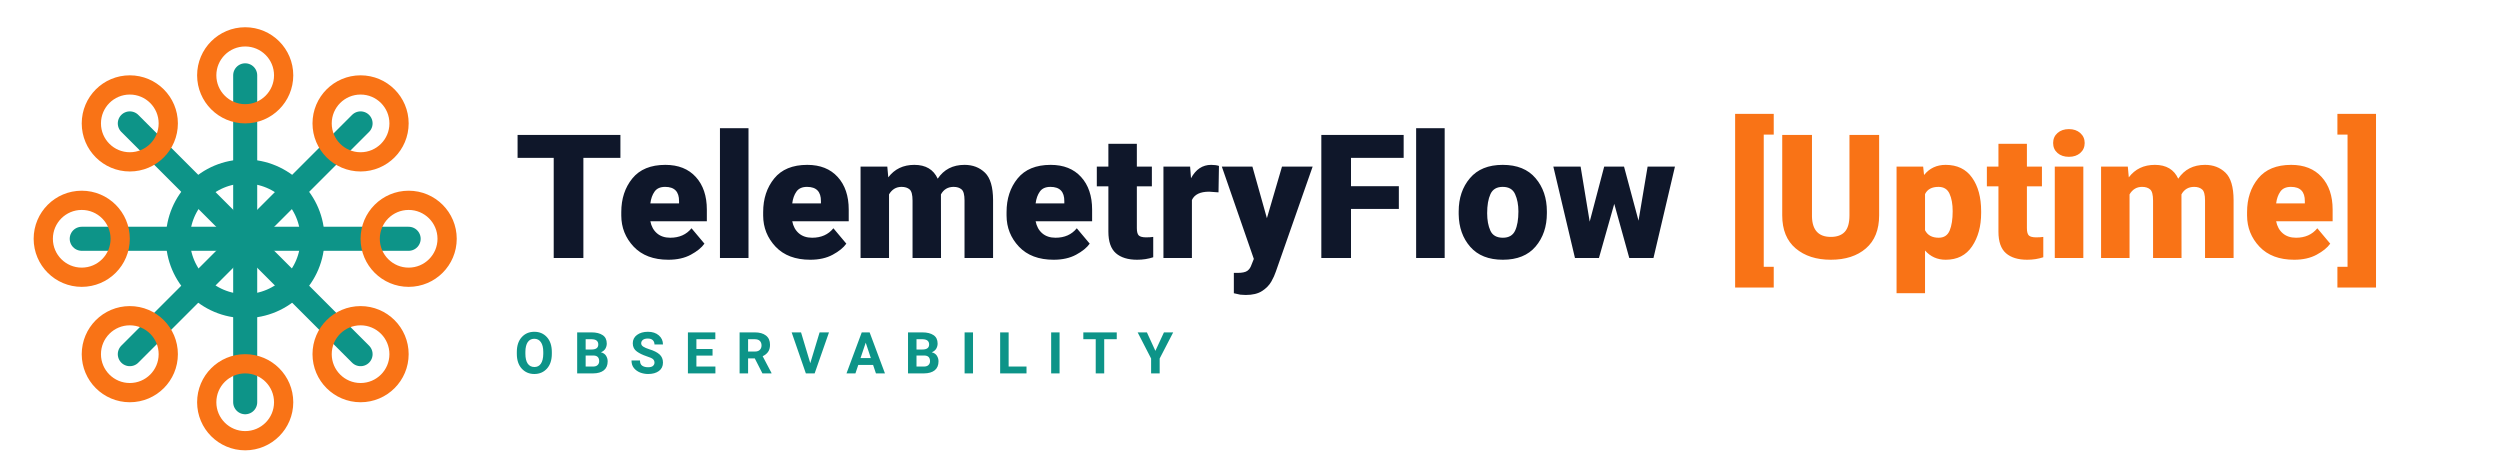
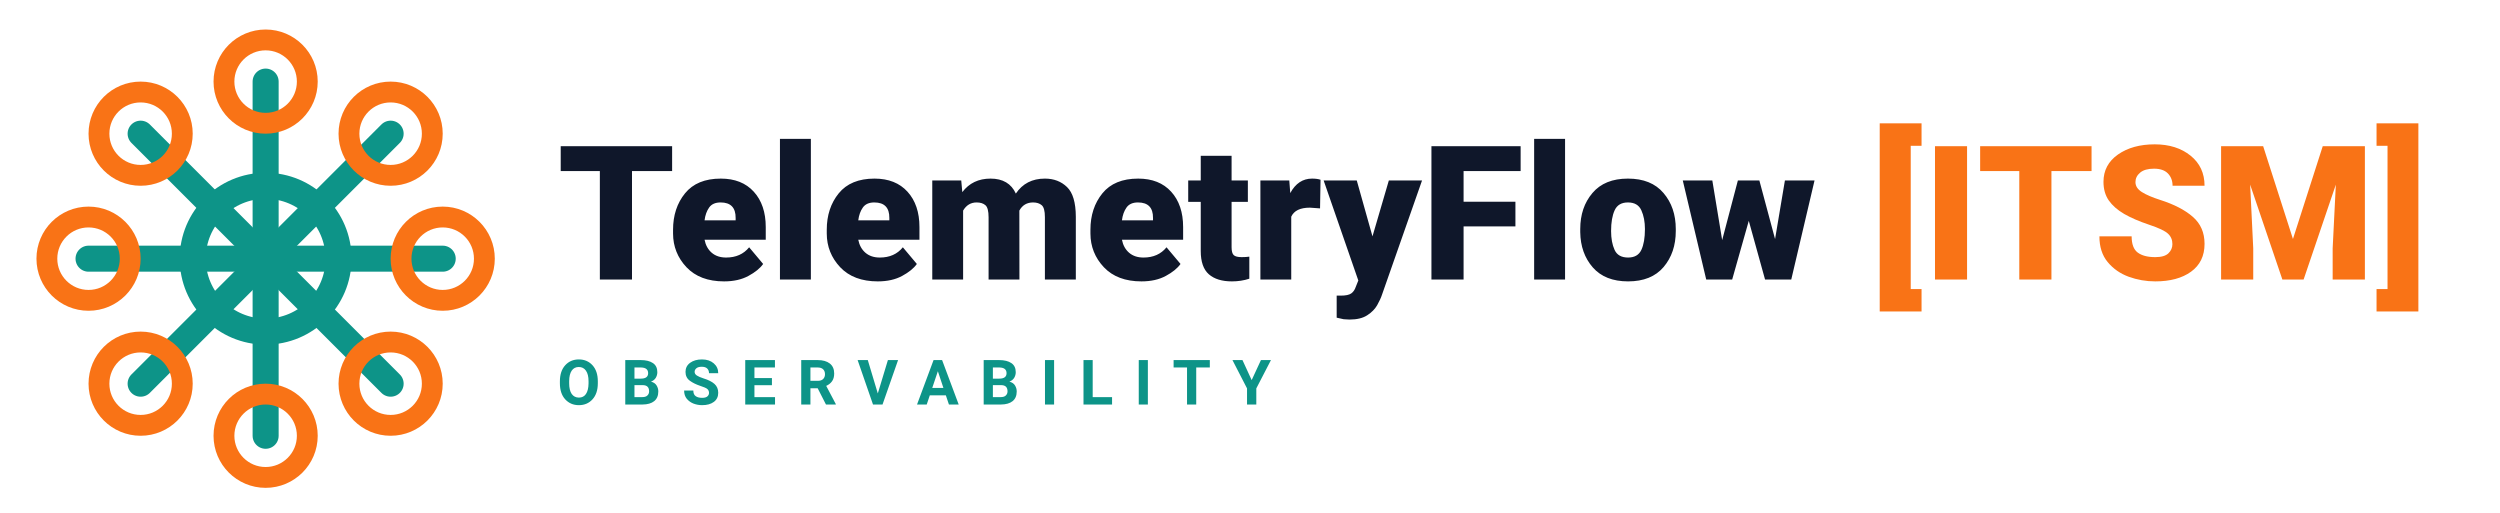
- <svg xmlns="http://www.w3.org/2000/svg" viewBox="0 0 520 97" width="1560" height="295">
+ <svg xmlns="http://www.w3.org/2000/svg" viewBox="0 0 480 97" width="1440" height="295">
  <g transform="translate(7,5)">
    <g id="icon">
      <g stroke="#0d9488" stroke-width="5" stroke-linecap="round">
        <line x1="44" y1="44" x2="44" y2="10" />
        <line x1="44" y1="44" x2="68" y2="20" />
        <line x1="44" y1="44" x2="78" y2="44" />
        <line x1="44" y1="44" x2="68" y2="68" />
        <line x1="44" y1="44" x2="44" y2="78" />
        <line x1="44" y1="44" x2="20" y2="68" />
        <line x1="44" y1="44" x2="10" y2="44" />
        <line x1="44" y1="44" x2="20" y2="20" />
      </g>
      <g fill="none" stroke="#f97316" stroke-width="4">
        <circle cx="44" cy="10" r="8" />
        <circle cx="68" cy="20" r="8" />
        <circle cx="78" cy="44" r="8" />
        <circle cx="68" cy="68" r="8" />
        <circle cx="44" cy="78" r="8" />
        <circle cx="20" cy="68" r="8" />
        <circle cx="10" cy="44" r="8" />
        <circle cx="20" cy="20" r="8" />
      </g>
      <circle cx="44" cy="44" r="14" fill="none" stroke="#0d9488" stroke-width="5" />
      <line x1="37" y1="37" x2="51" y2="51" stroke="#0d9488" stroke-width="4" stroke-linecap="round" />
      <line x1="51" y1="37" x2="37" y2="51" stroke="#0d9488" stroke-width="4" stroke-linecap="round" />
    </g>
    <text x="100" y="48" font-family="system-ui,-apple-system,BlinkMacSystemFont,Roboto,sans-serif" font-size="36" font-weight="800" fill="#0f172a">TelemetryFlow</text>
-     <text x="352" y="48" font-family="system-ui,-apple-system,BlinkMacSystemFont,Roboto,sans-serif" font-size="36" font-weight="800" fill="#f97316">[Uptime]</text>
+     <text x="352" y="48" font-family="system-ui,-apple-system,BlinkMacSystemFont,Roboto,sans-serif" font-size="36" font-weight="800" fill="#f97316">[ITSM]</text>
    <text x="100" y="72" font-family="system-ui,-apple-system,BlinkMacSystemFont,Roboto,sans-serif" font-size="12" font-weight="600" fill="#0d9488" letter-spacing="4">OBSERVABILITY</text>
  </g>
</svg>
